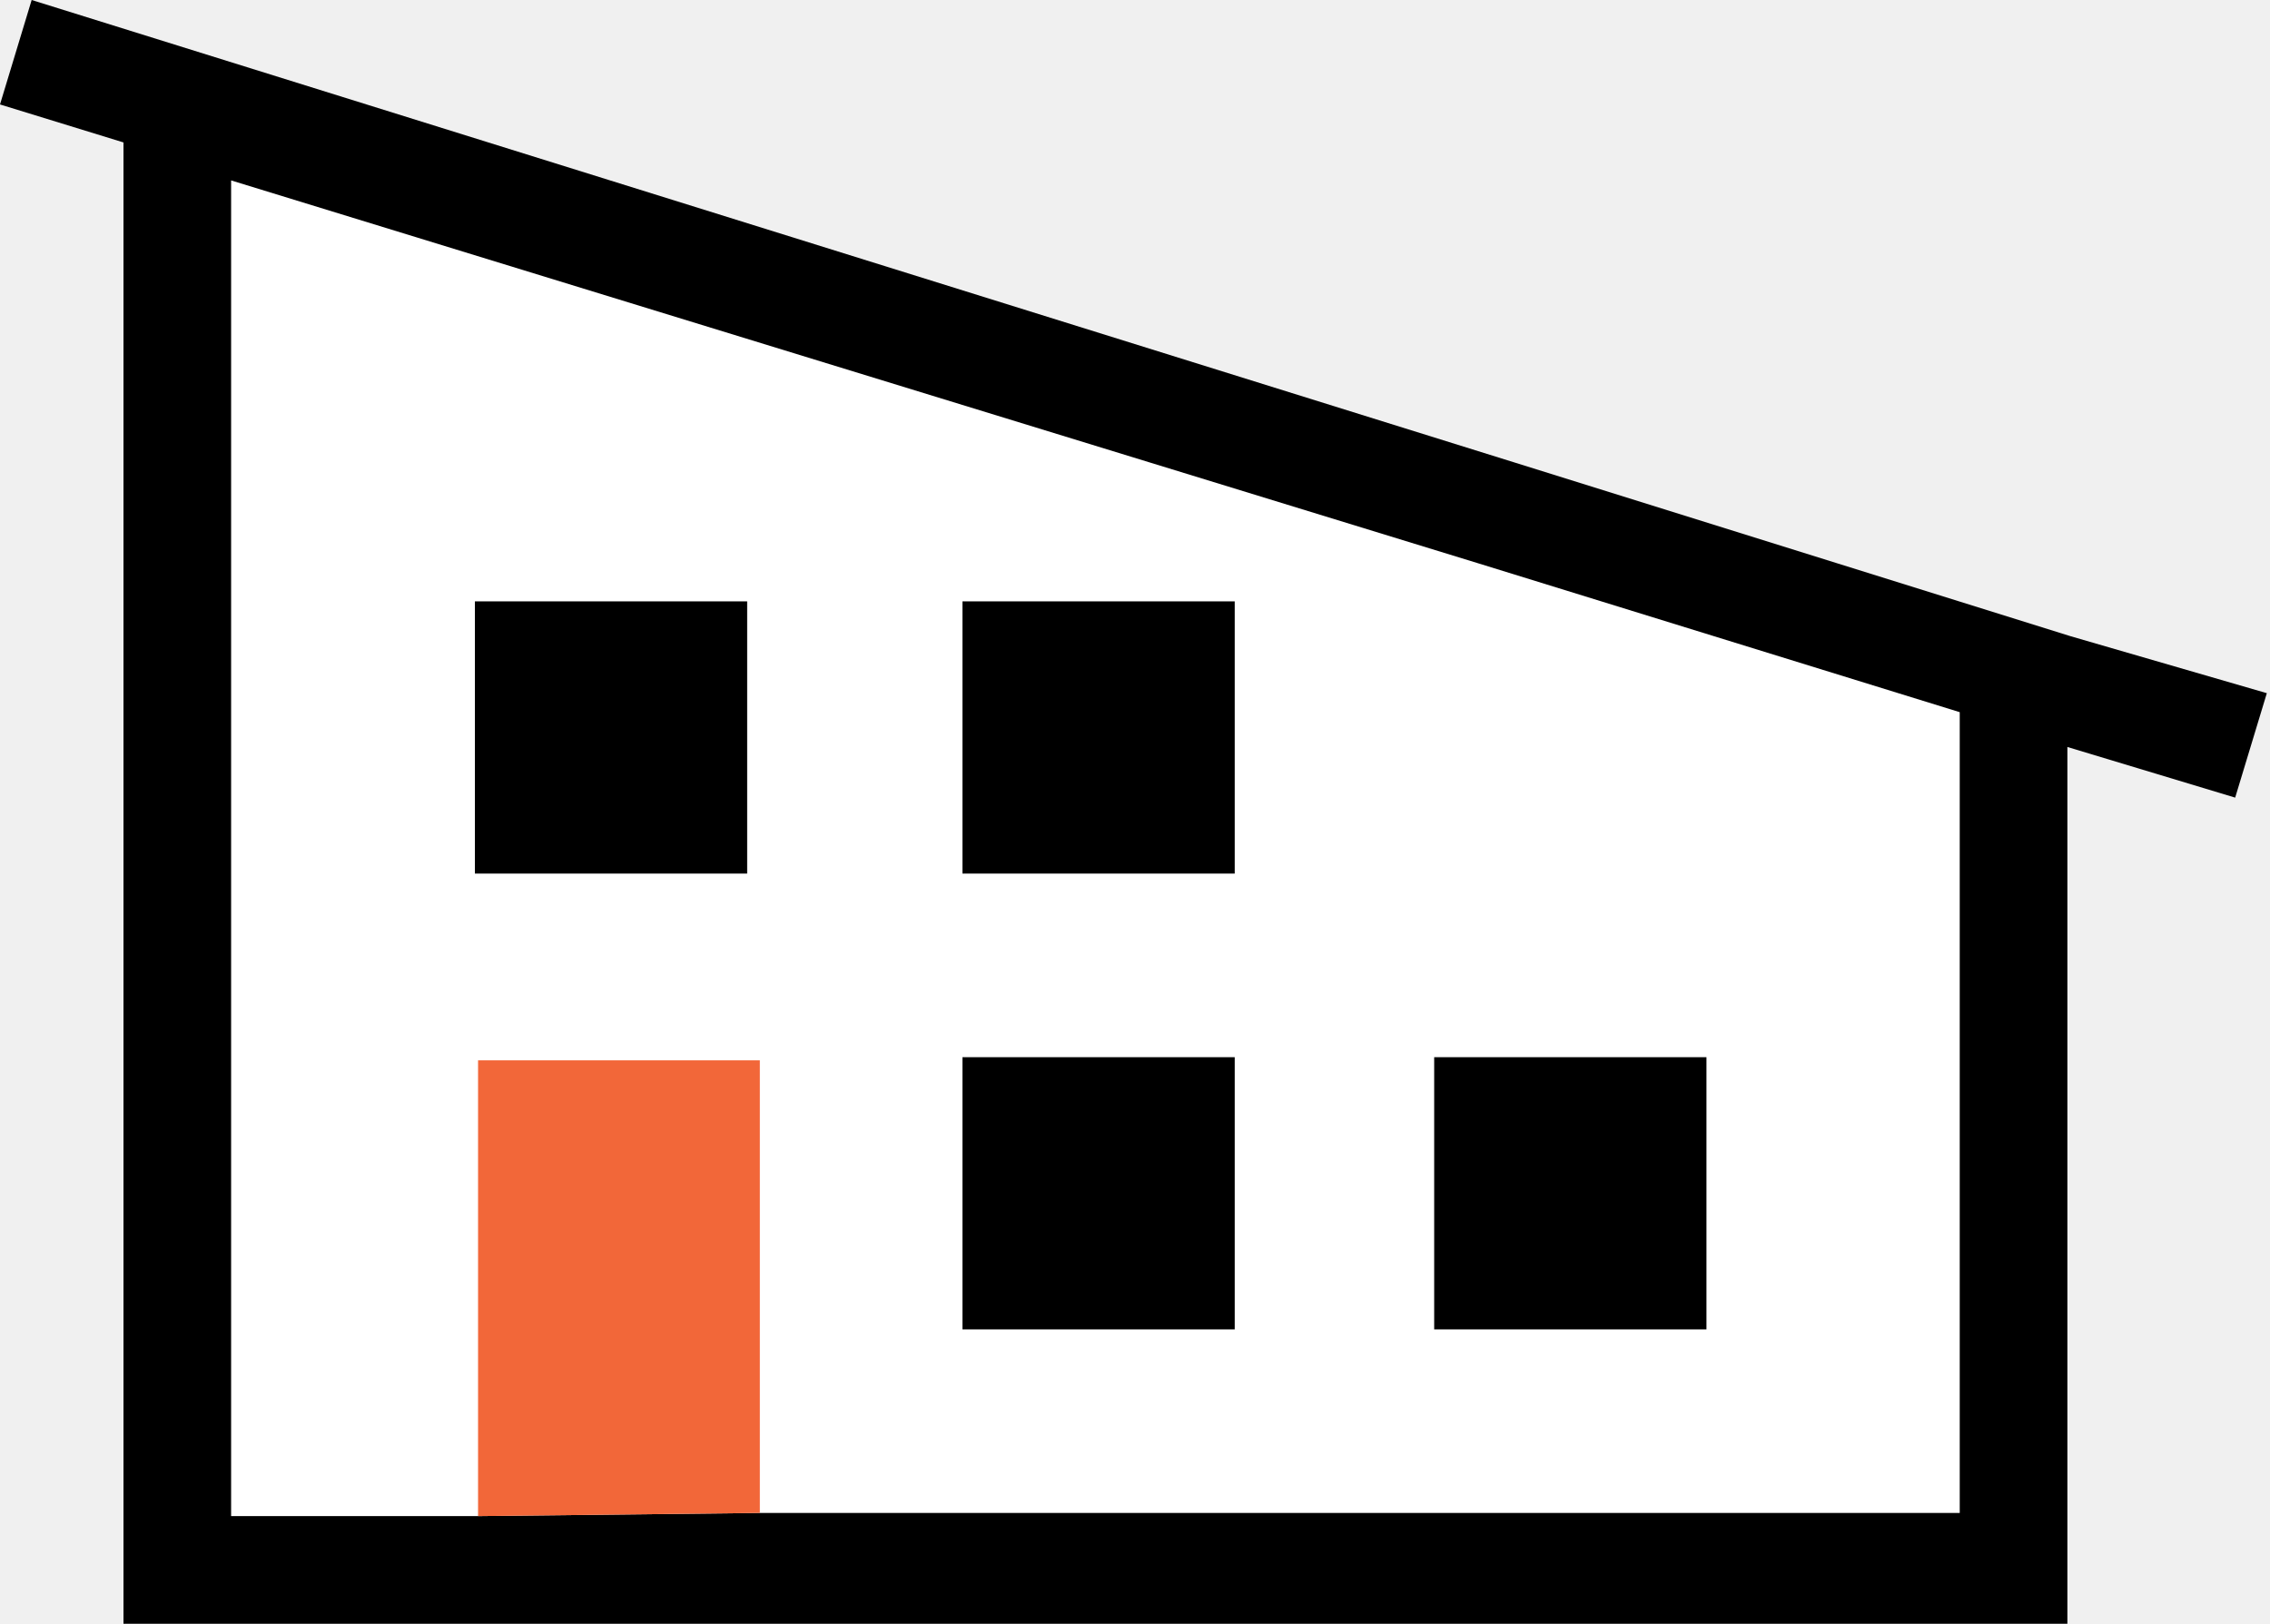
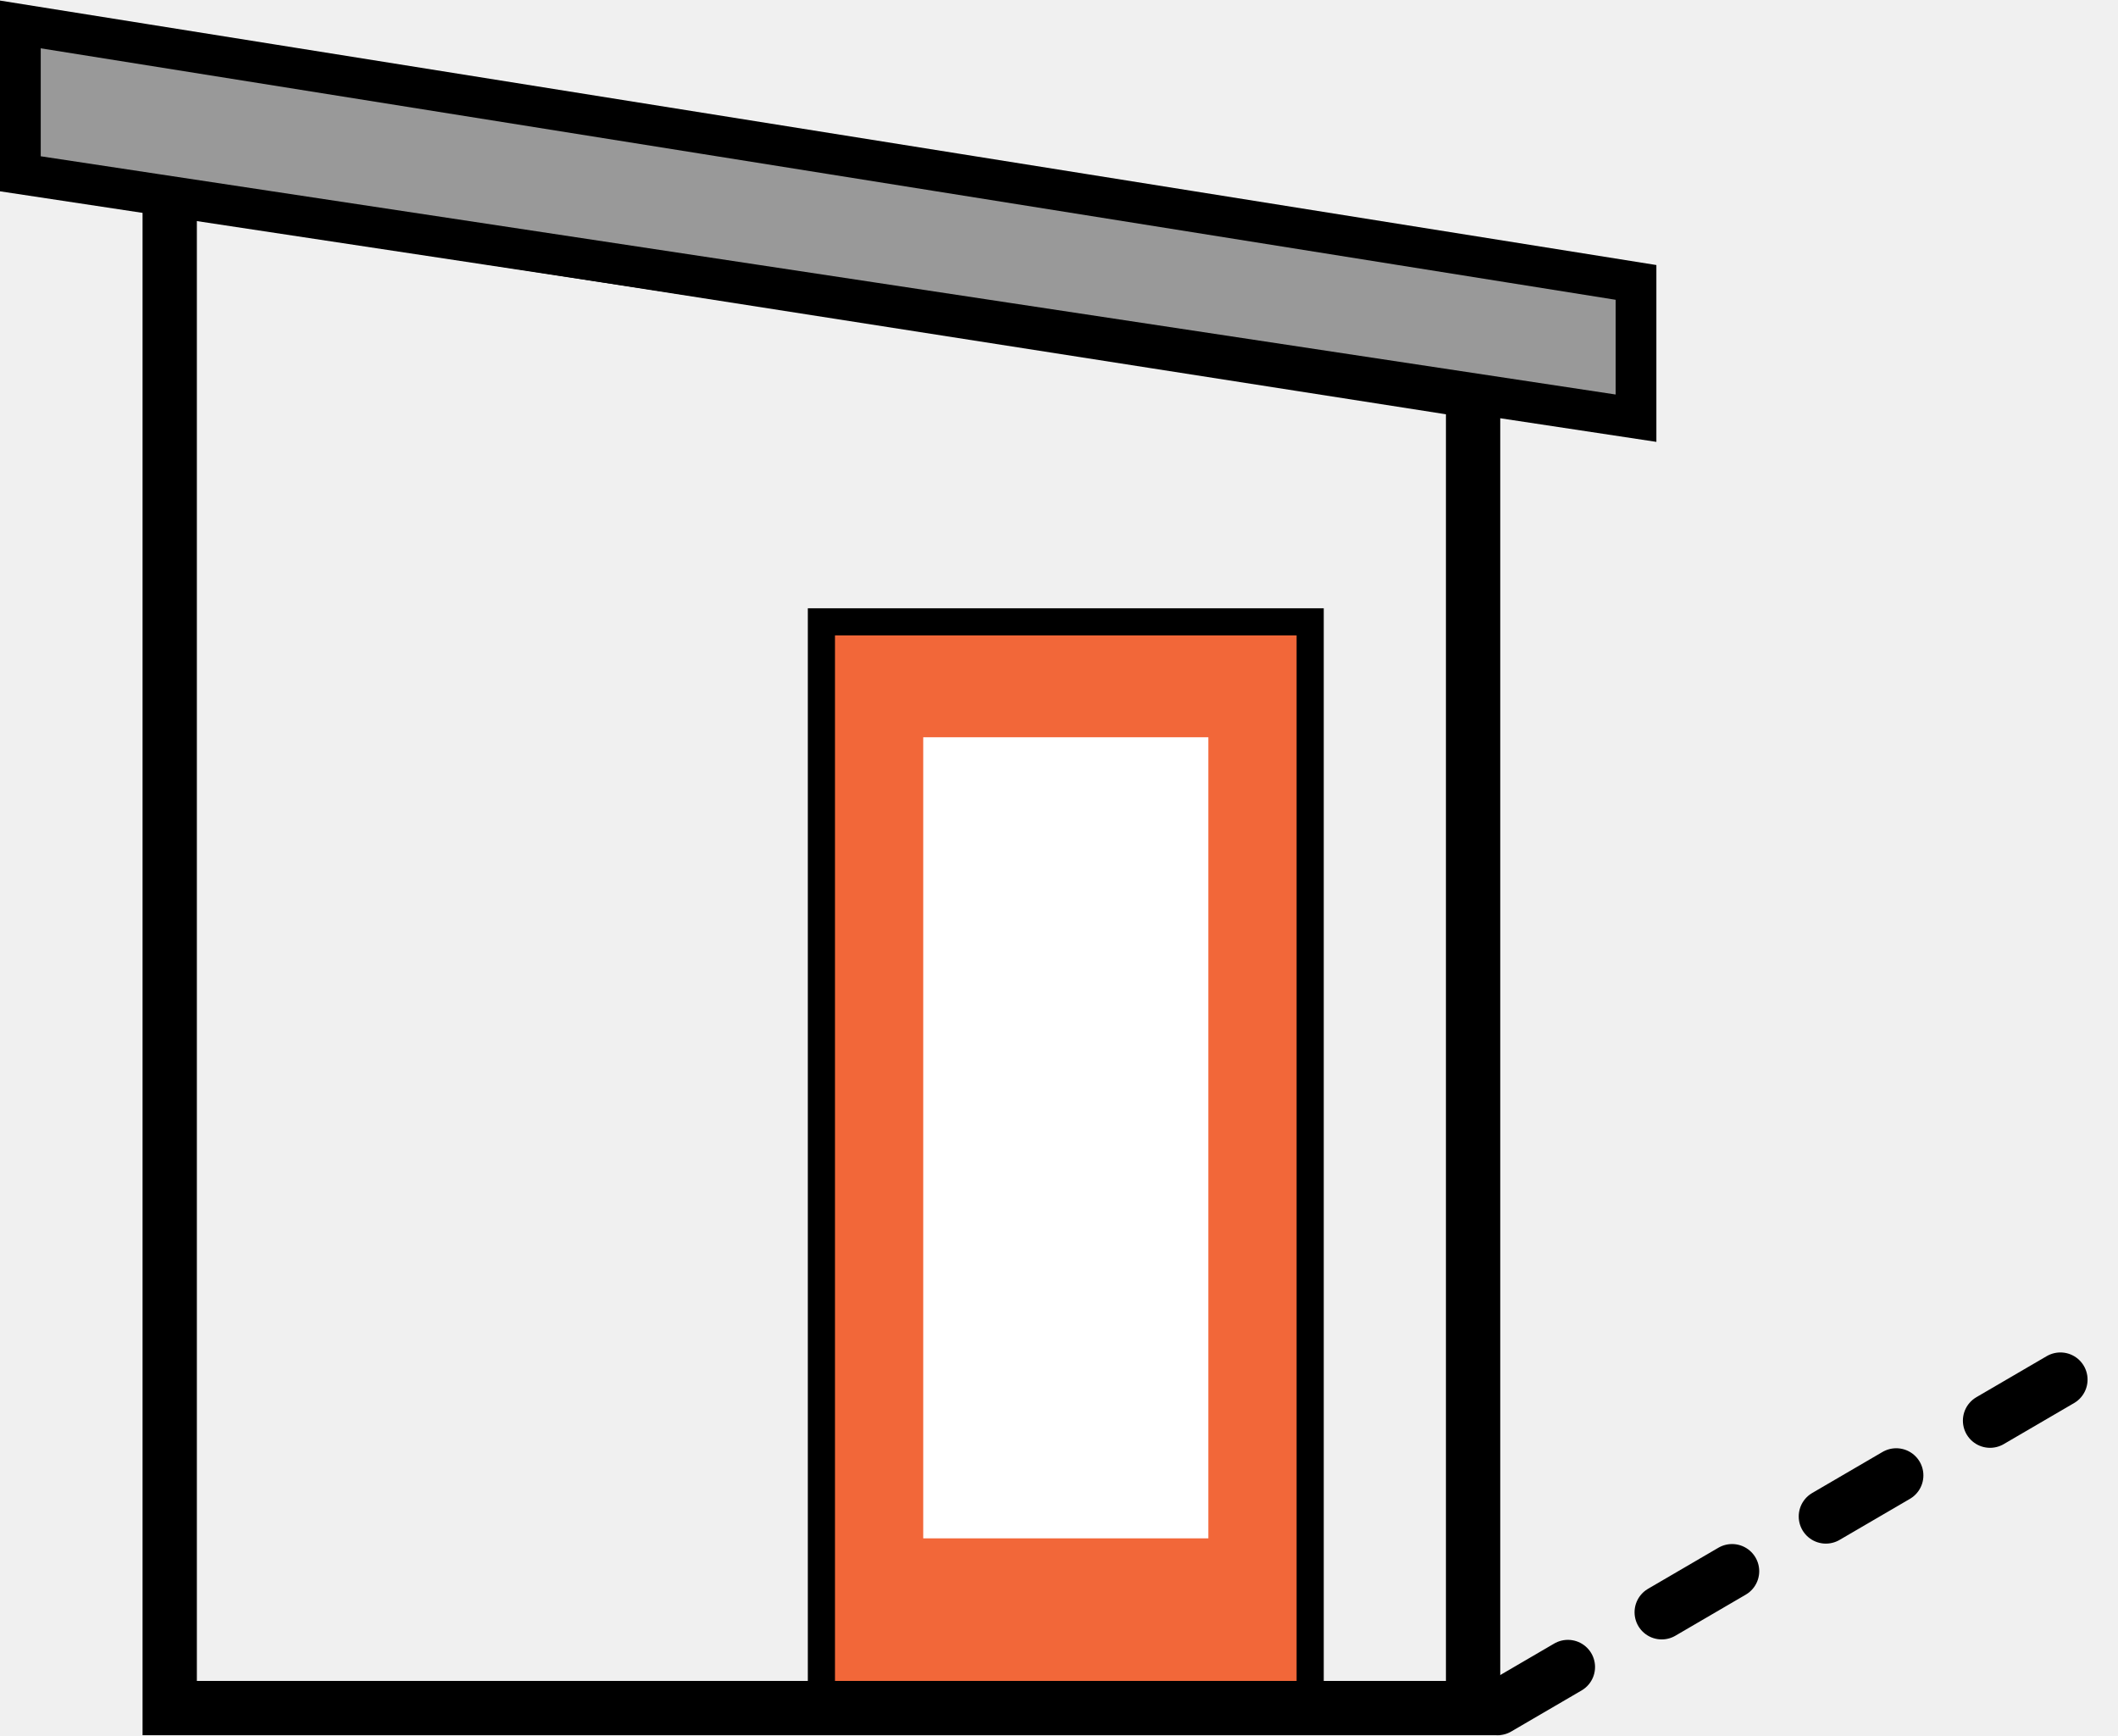
- <svg xmlns="http://www.w3.org/2000/svg" version="1.1" x="0px" y="0px" viewBox="0 0 71.7 51.3" style="enable-background:new 0 0 71.7 51.3;" xml:space="preserve">
-   <polyline fill="#FFF" points="5.9,49.4 5.9,4.1 63.6,21.6 63.3,49.4  " />
-   <path d="M30.4,42H39v-8.6h-8.6V42z M15,27.6h8.6V19H15V27.6z M30.4,27.6H39V19h-8.6V27.6z   M45.3,42h8.6v-8.6h-8.6C45.3,33.4,45.3,42,45.3,42z M65.4,20.1L65.4,20.1l-17.6-5.5L1,0L0,3.3l3.9,1.2v46.8h61.4V23.6l5.3,1.6  l1-3.3L65.4,20.1L65.4,20.1z M61.9,47.8H24l0,0l-8.9,0.1l0,0H7.3V5.7l39.4,12.1l15.2,4.7V47.8L61.9,47.8z" />
-   <polyline fill="#F26739" points="15.1,47.9 15.1,33.5 24,33.5 24,47.8  " />
+ <svg xmlns="http://www.w3.org/2000/svg" version="1.1" id="Layer_1" x="0px" y="0px" viewBox="0 0 156 127.8" enable-background="new 0 0 156 127.8" xml:space="preserve">
+   <rect x="60.5" y="45.8" fill="#F26739" stroke="#000000" stroke-width="2" stroke-miterlimit="10" width="36" height="80" />
+   <polygon fill="none" stroke="#000000" stroke-width="4" stroke-miterlimit="10" points="108.5,125.8 12.5,125.8 12.5,13.8 108.5,28.8" />
+   <polygon fill="#999999" stroke="#000000" stroke-width="3" stroke-miterlimit="10" points="120.5,30.8 1.5,12.8 1.5,1.8 120.5,20.8" />
+   <rect x="68" y="54.3" fill="#FFFFFF" width="21" height="59" />
+   <line fill="none" stroke="#000000" stroke-width="4" stroke-linecap="round" stroke-miterlimit="10" stroke-dasharray="6,8" x1="110.3" y1="125.8" x2="154" y2="100.3" />
</svg>
